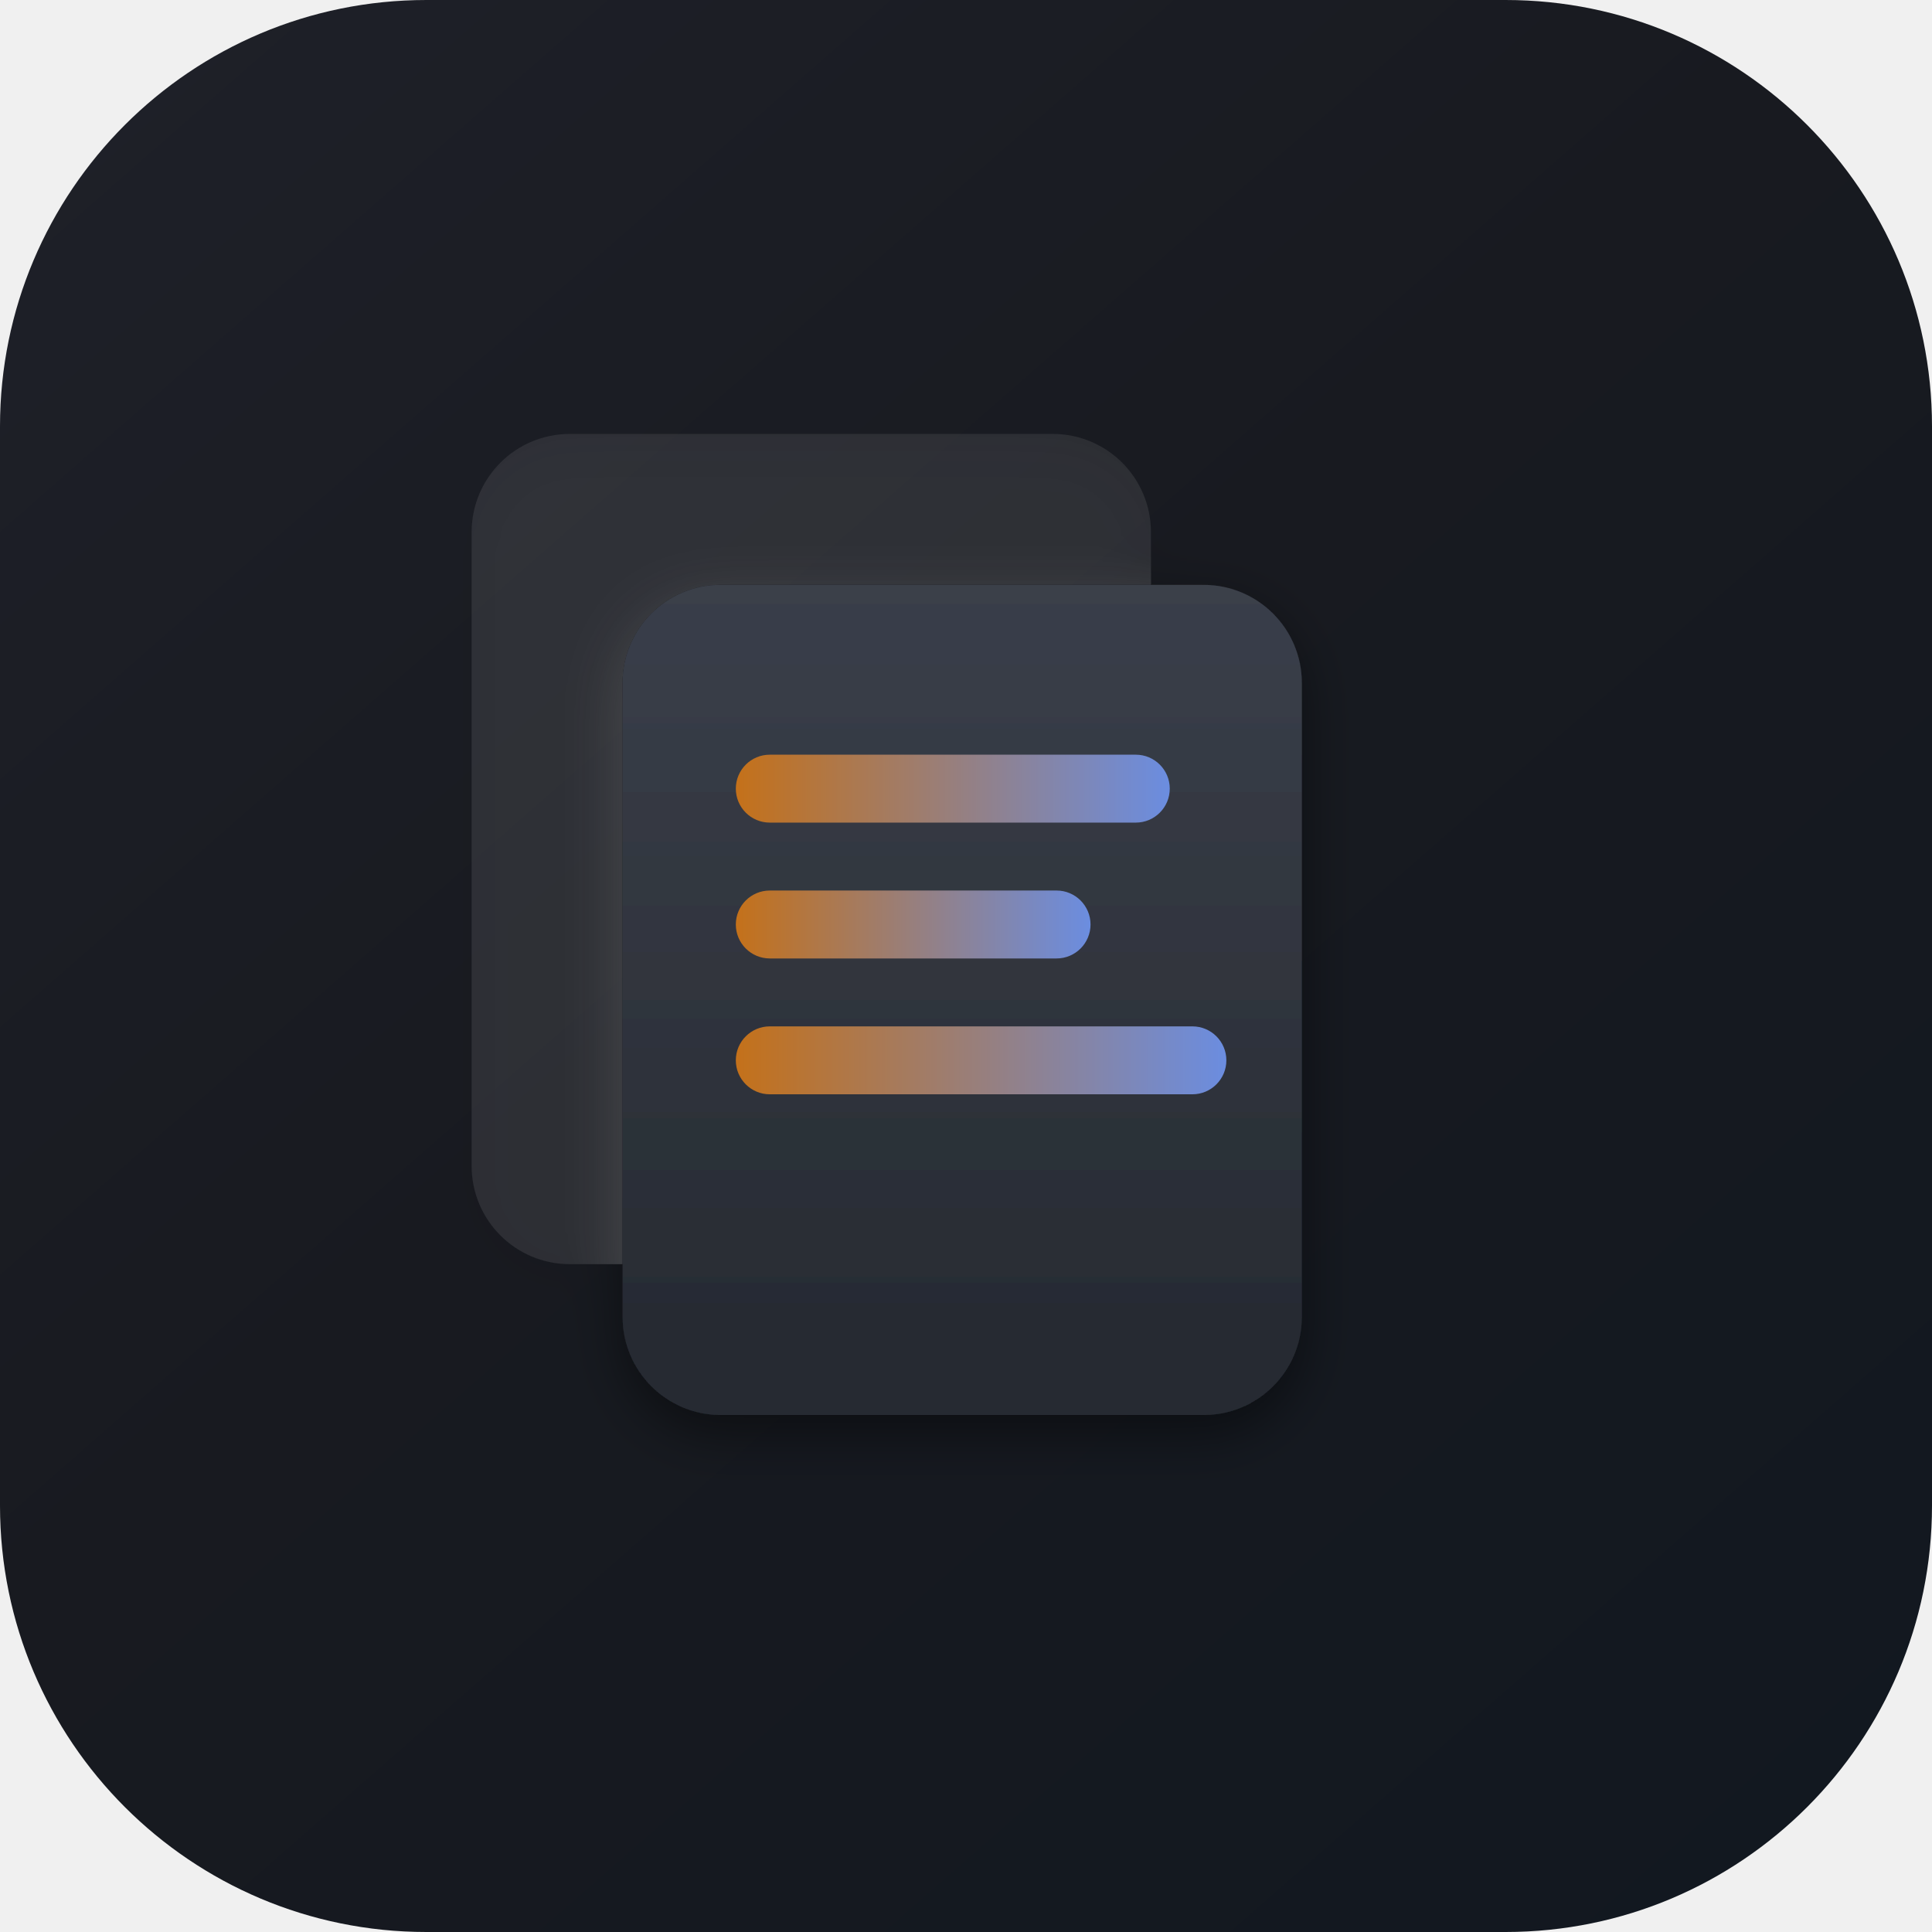
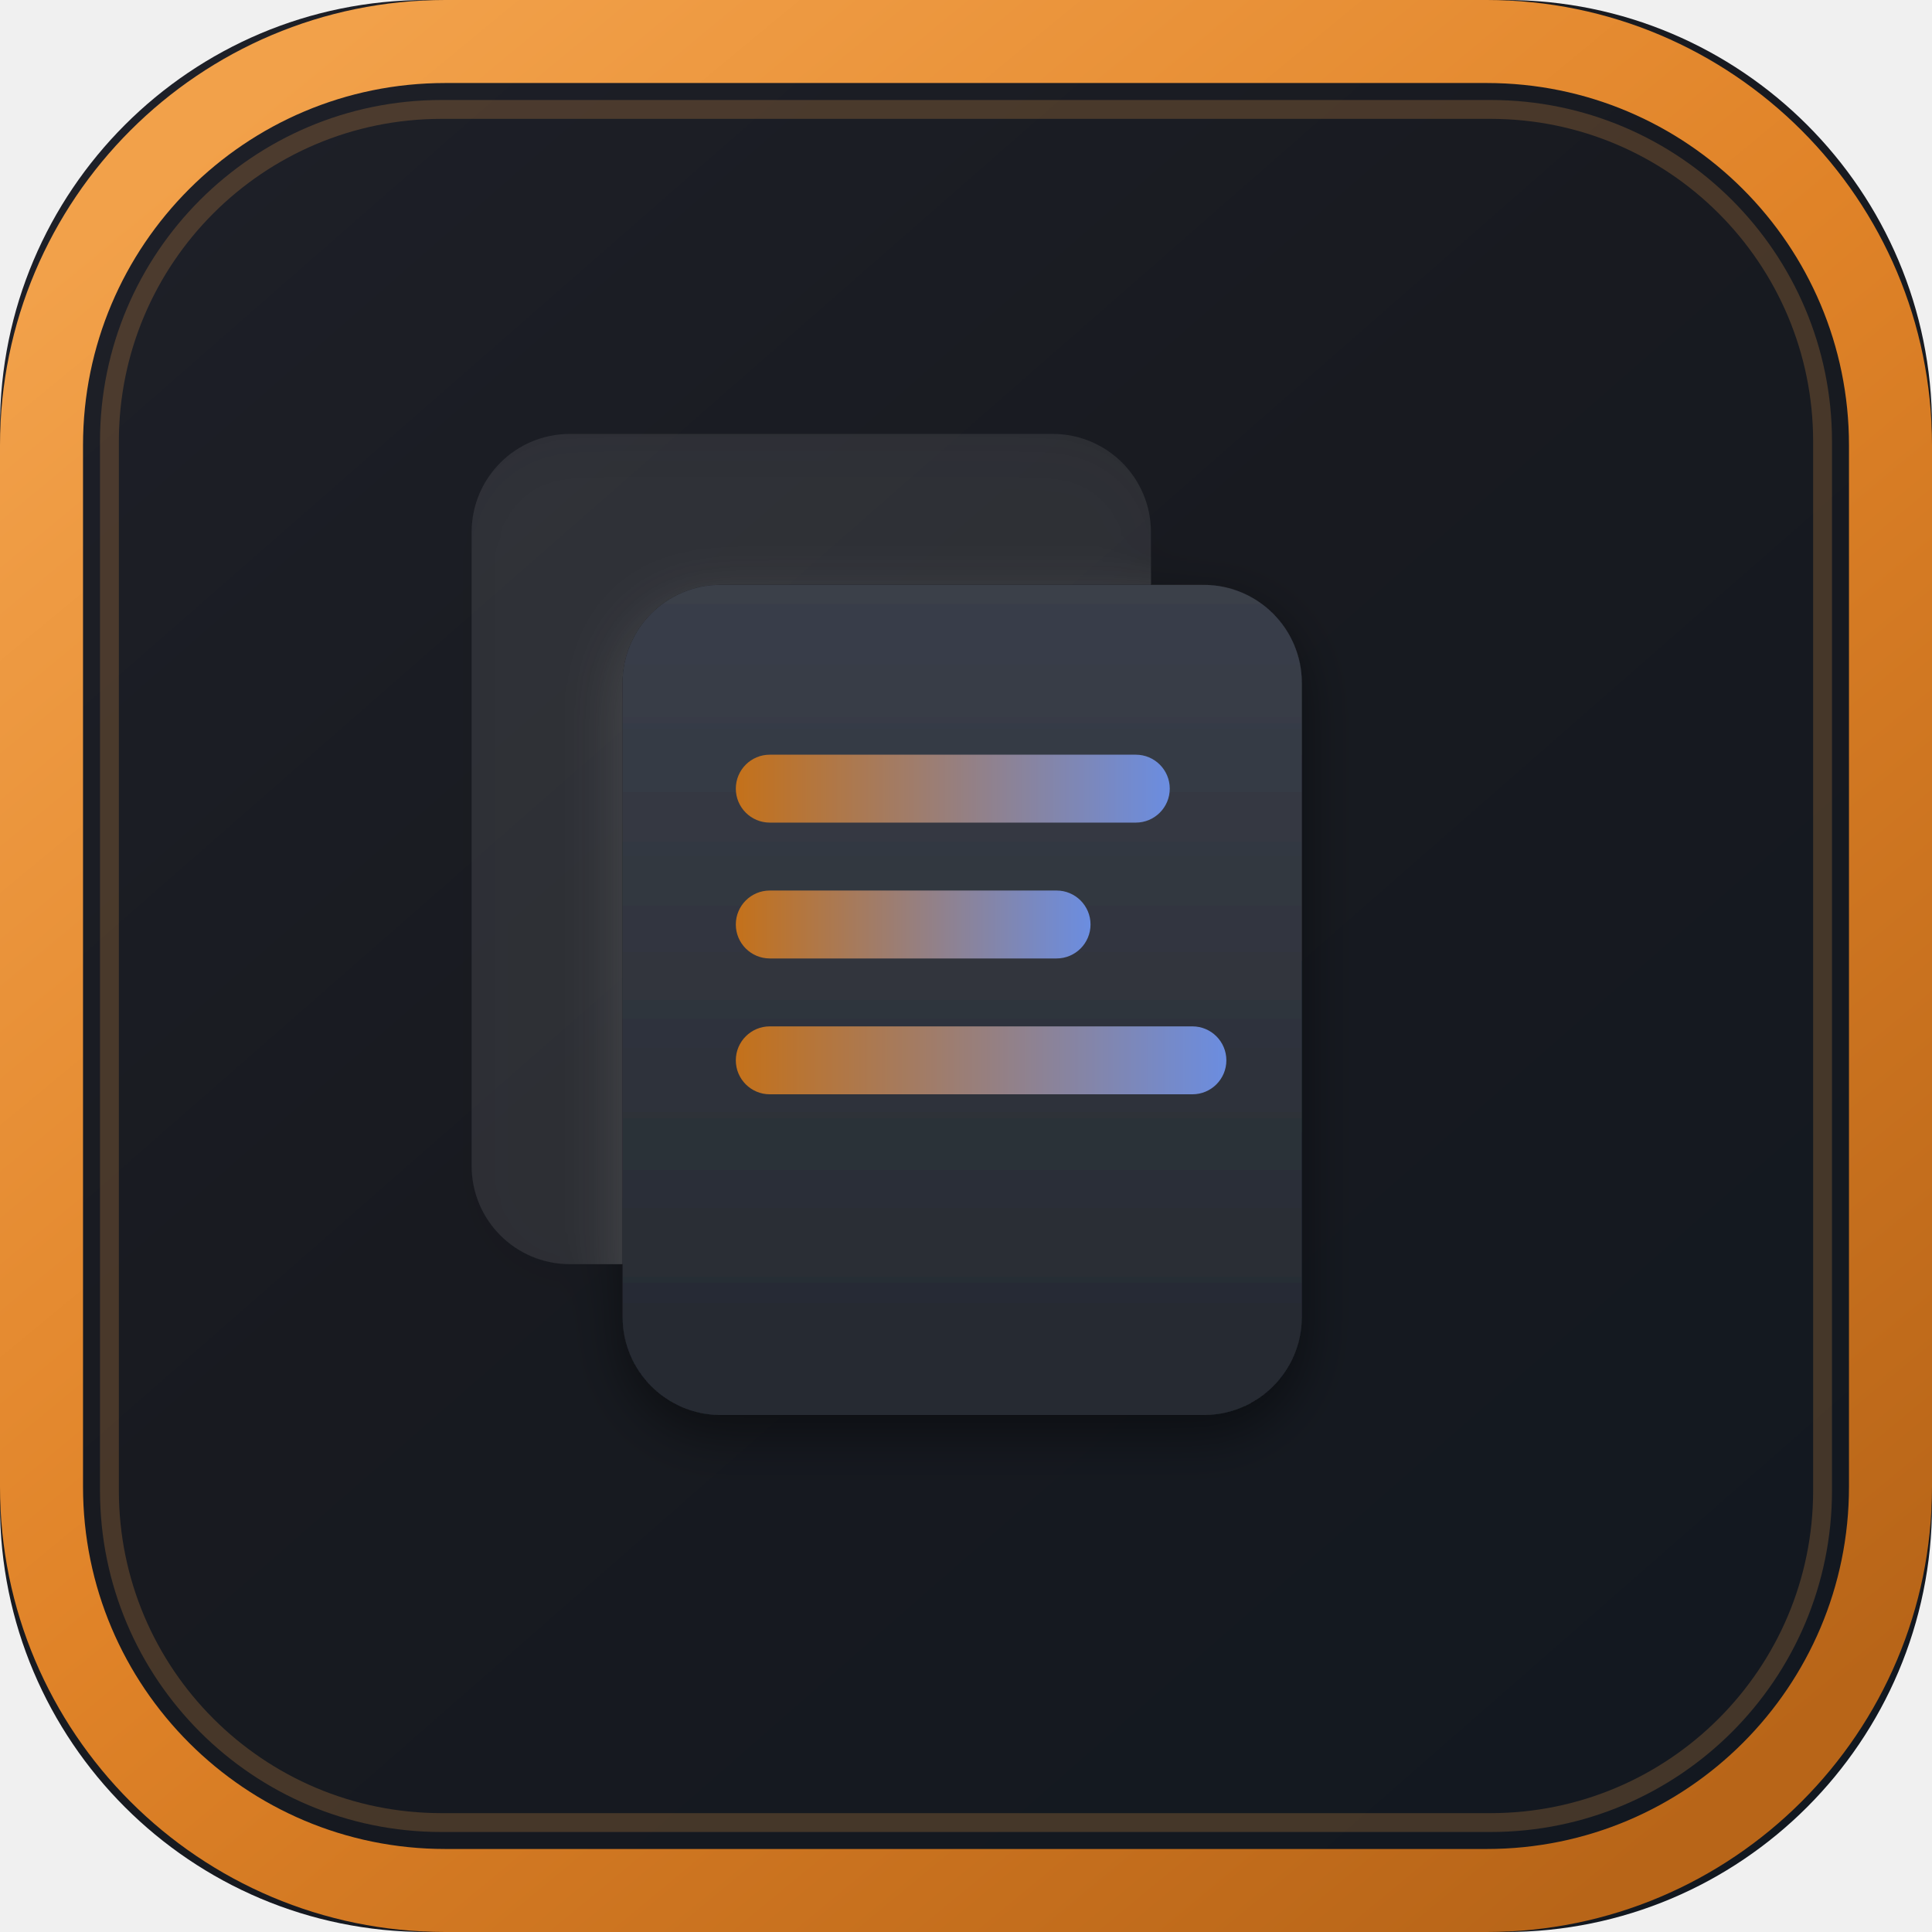
<svg xmlns="http://www.w3.org/2000/svg" width="1024" height="1024" viewBox="0 0 1024 1024" role="img" aria-label="Rusty">
  <defs>
    <linearGradient id="bg" x1="0.08" y1="0.02" x2="0.92" y2="0.98">
      <stop offset="0" stop-color="#1E2028" />
      <stop offset="0.45" stop-color="#181A20" />
      <stop offset="1" stop-color="#121820" />
    </linearGradient>
    <linearGradient id="cardFront" x1="0" y1="0" x2="0" y2="1">
      <stop offset="0" stop-color="#3A3F4A" />
      <stop offset="1" stop-color="#252930" />
    </linearGradient>
    <linearGradient id="lines" x1="0" y1="0" x2="1" y2="0">
      <stop offset="0" stop-color="#C4711A" />
      <stop offset="1" stop-color="#6B8DE0" />
    </linearGradient>
+     <linearGradient id="orangeBorder" x1="0.12" y1="0.04" x2="0.88" y2="0.96">
+       <stop offset="0" stop-color="#F2A14A" />
+       <stop offset="0.48" stop-color="#E08328" />
+       <stop offset="1" stop-color="#B86518" />
+     </linearGradient>
    <filter id="cardShadow" x="-30%" y="-30%" width="160%" height="160%">
      <feDropShadow dx="0" dy="10" stdDeviation="14" flood-color="#000000" flood-opacity="0.45" />
    </filter>
  </defs>
  <rect x="0" y="0" width="1024" height="1024" rx="226" ry="226" fill="url(#bg)" />
+   <rect x="22" y="22" width="980" height="980" rx="214" ry="214" fill="none" stroke="url(#orangeBorder)" stroke-width="44" />
+   <rect x="58" y="58" width="908" height="908" rx="176" ry="176" fill="none" stroke="#F2A14A" stroke-opacity="0.22" stroke-width="10" />
  <g filter="url(#cardShadow)">
    <rect x="250" y="230" width="360" height="440" rx="52" fill="#FFFFFF" opacity="0.08" />
    <rect x="330" y="310" width="360" height="440" rx="52" fill="url(#cardFront)" />
  </g>
  <g fill="url(#lines)">
    <rect x="390" y="400" width="230" height="36" rx="18" />
    <rect x="390" y="472" width="188" height="36" rx="18" />
    <rect x="390" y="544" width="260" height="36" rx="18" />
  </g>
</svg>
